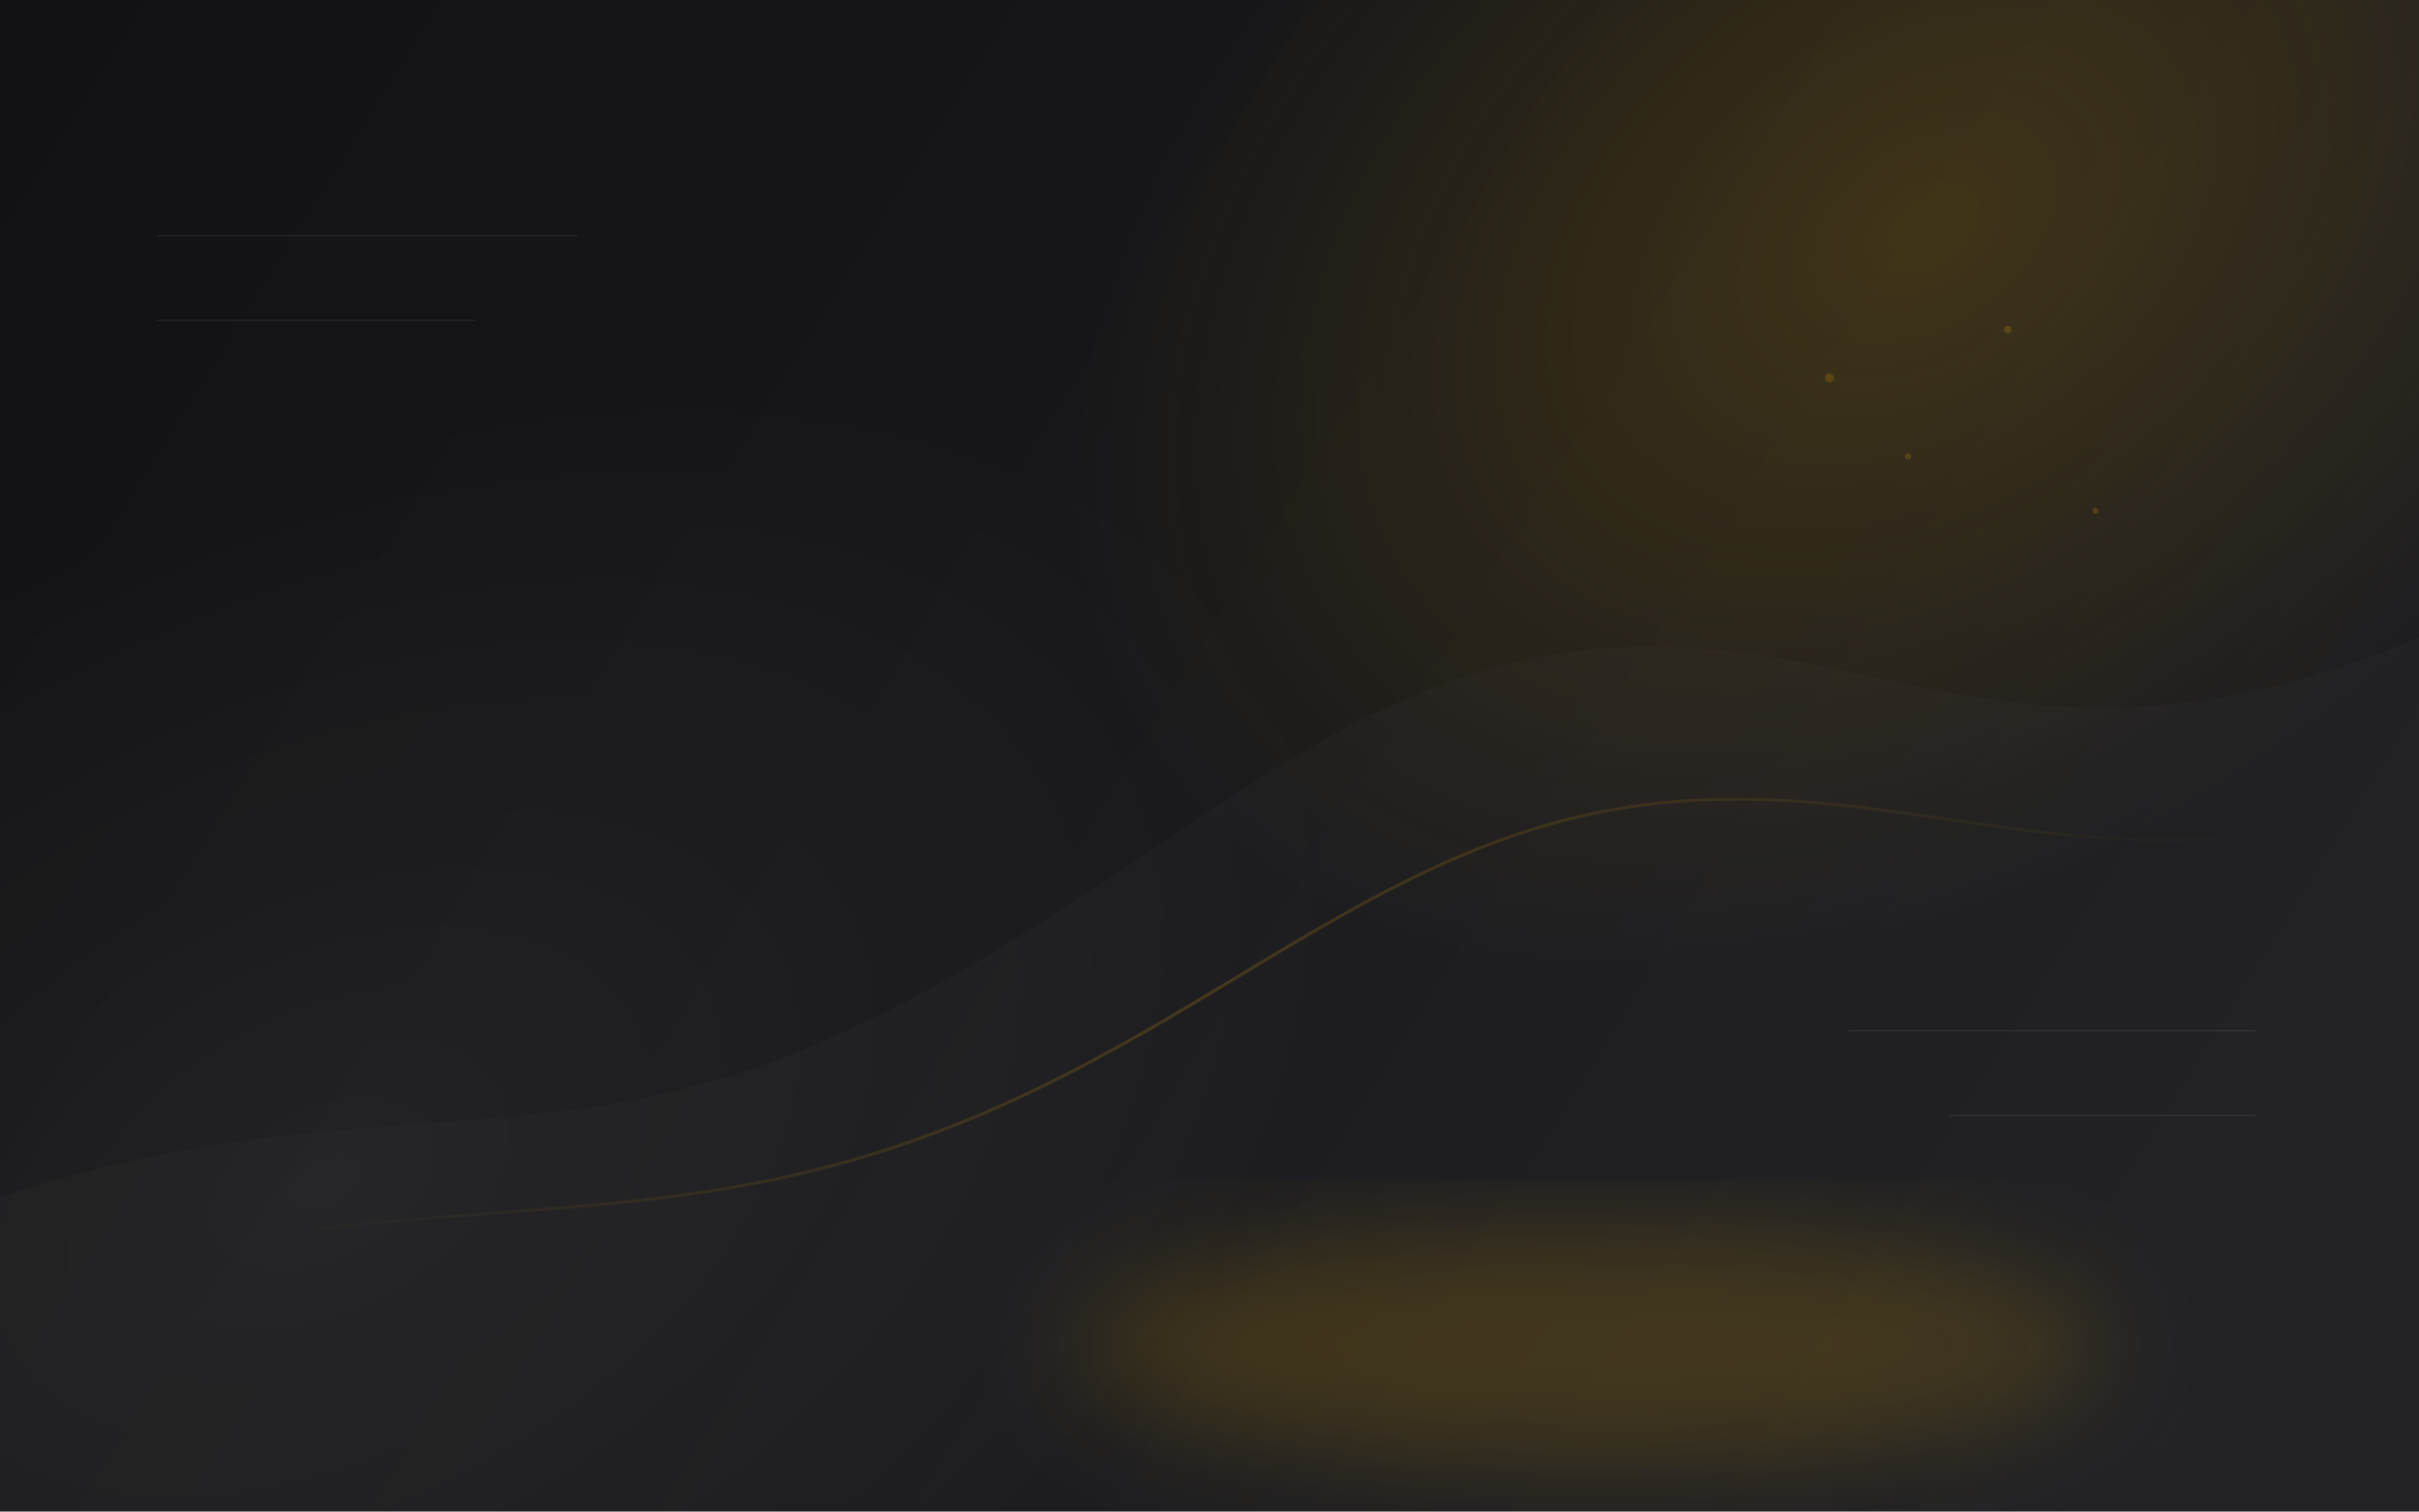
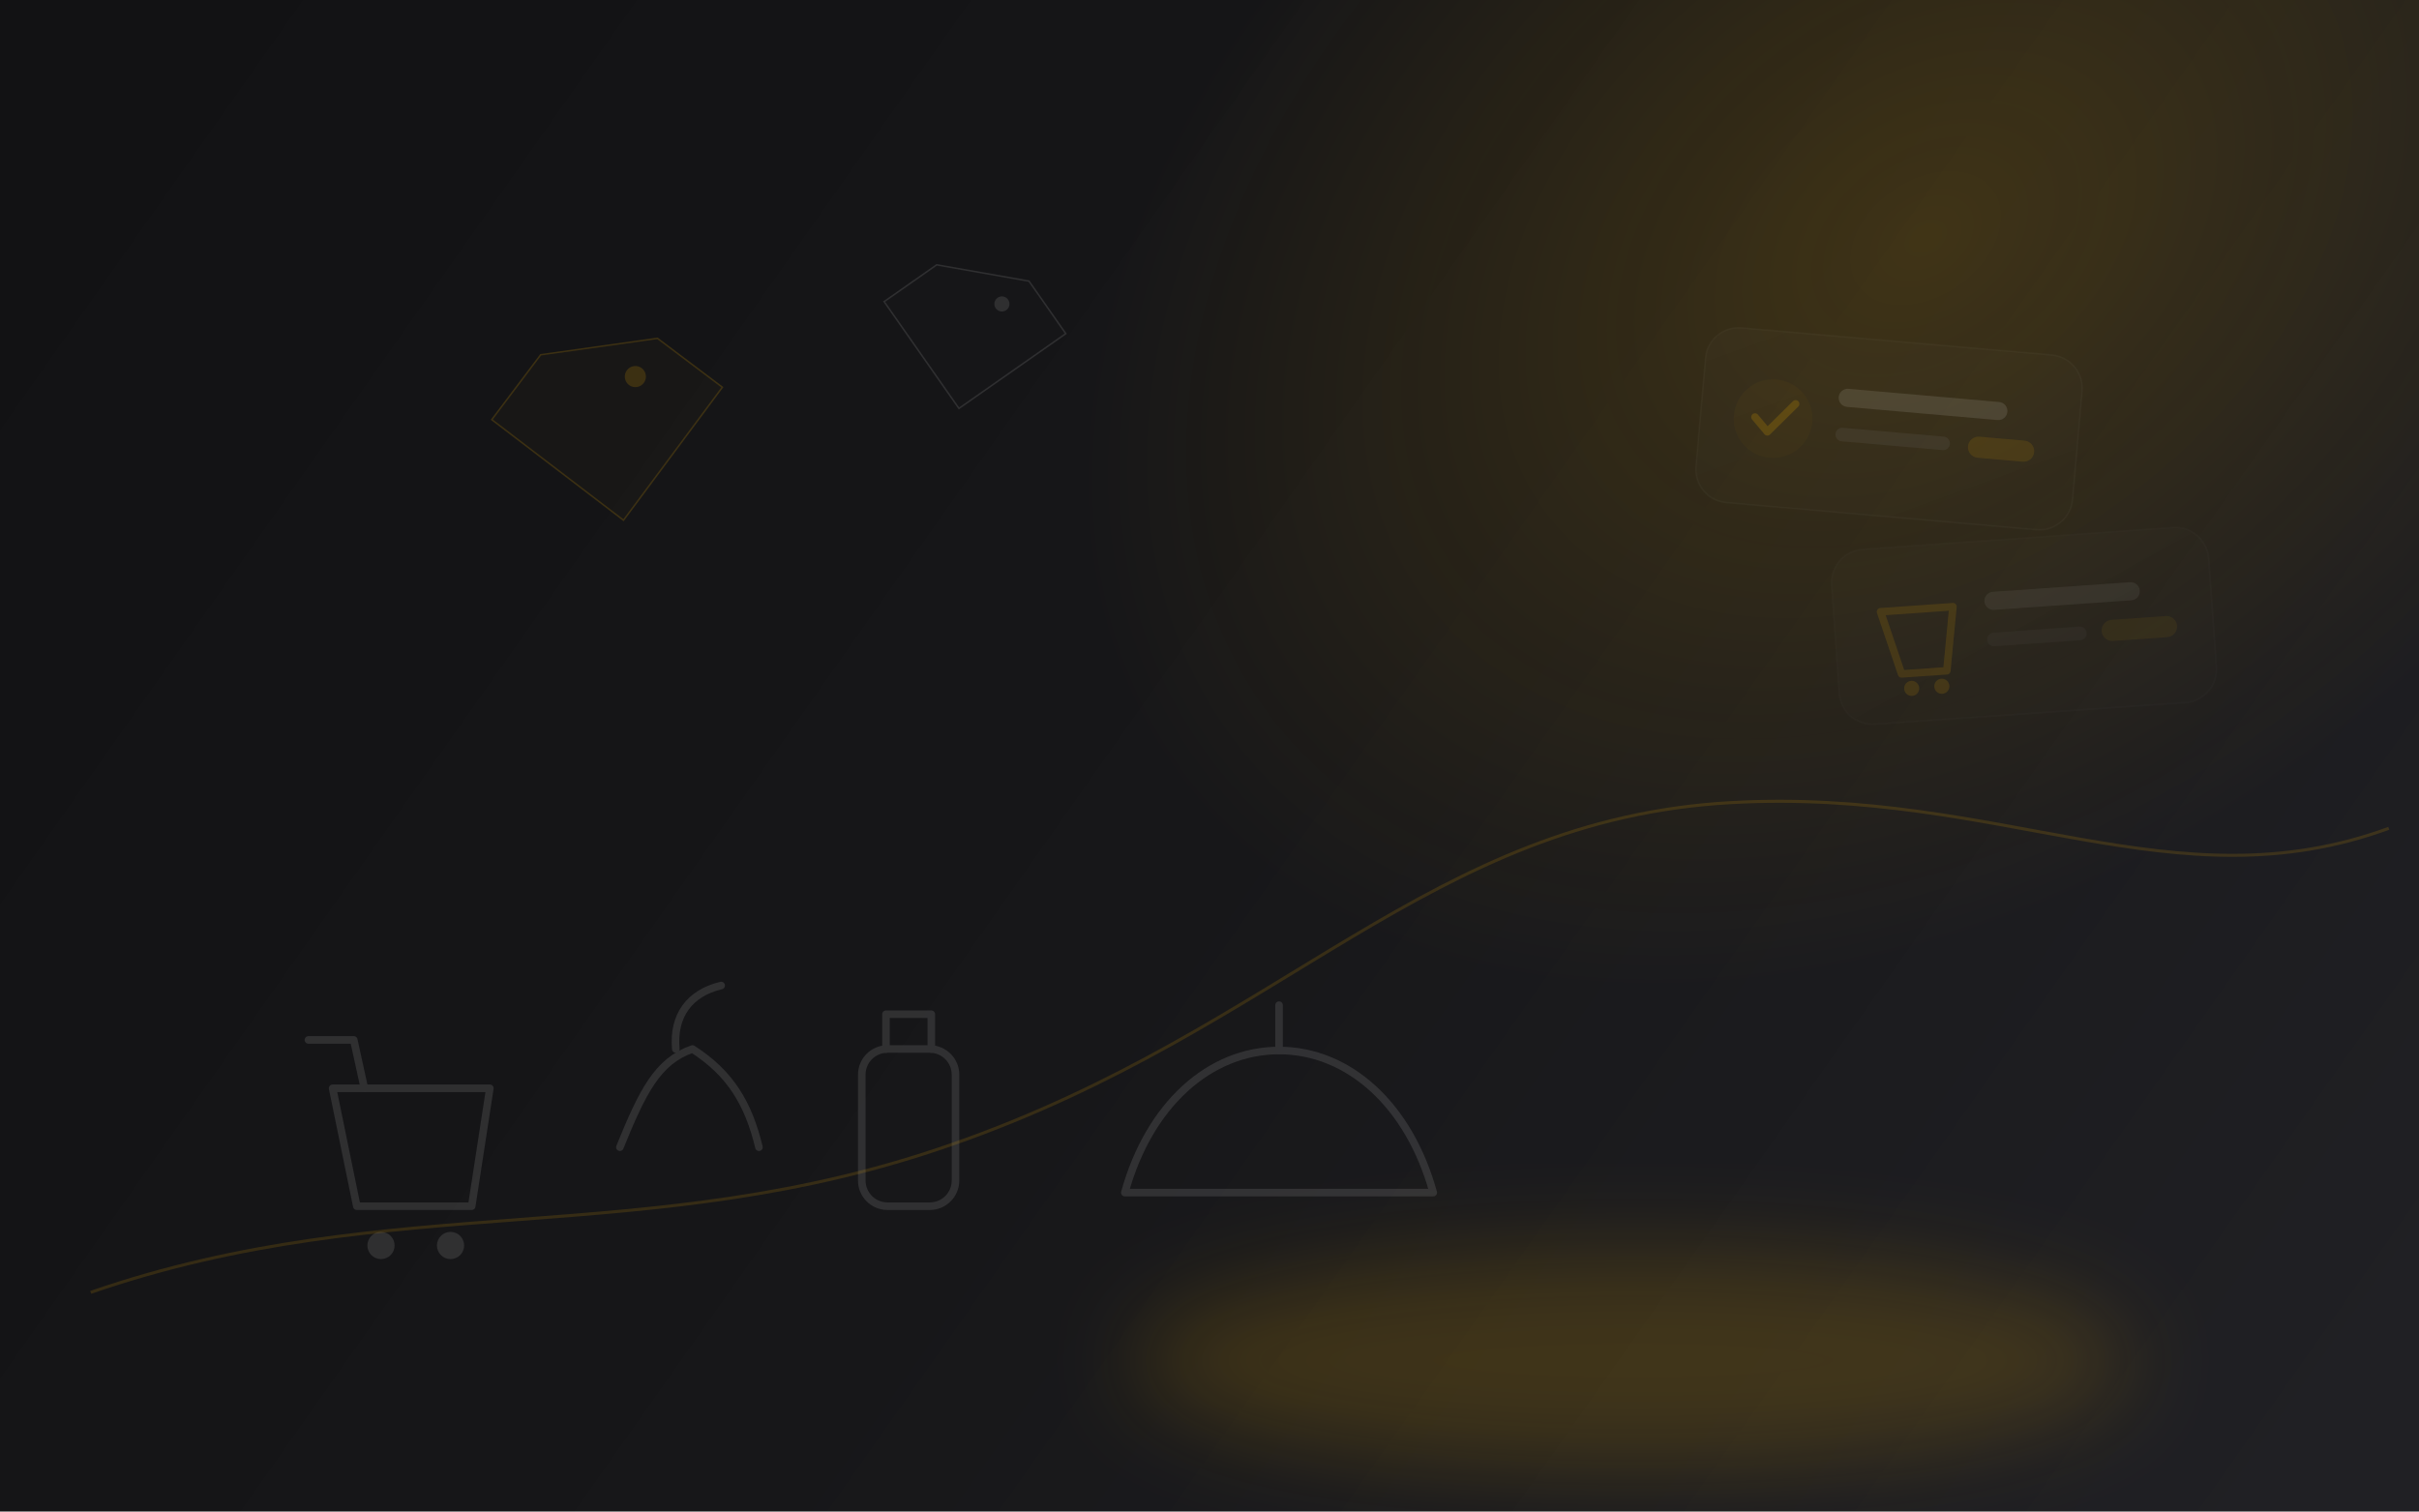
<svg xmlns="http://www.w3.org/2000/svg" viewBox="0 0 1600 1000" fill="none">
  <defs>
-     <linearGradient id="bg" x1="0" y1="0" x2="1600" y2="1000" gradientUnits="userSpaceOnUse">
+     <linearGradient id="bg" x1="90" y1="0" x2="1510" y2="1000" gradientUnits="userSpaceOnUse">
      <stop stop-color="#121214" />
-       <stop offset=".52" stop-color="#18181B" />
+       <stop offset=".52" stop-color="#171719" />
      <stop offset="1" stop-color="#202024" />
    </linearGradient>
-     <radialGradient id="glow1" cx="0" cy="0" r="1" gradientUnits="userSpaceOnUse" gradientTransform="translate(1270 150) rotate(145) scale(620 420)">
+     <radialGradient id="glow" cx="0" cy="0" r="1" gradientUnits="userSpaceOnUse" gradientTransform="translate(1270 160) rotate(145) scale(610 430)">
      <stop stop-color="#FFB800" stop-opacity=".17" />
      <stop offset="1" stop-color="#FFB800" stop-opacity="0" />
    </radialGradient>
-     <radialGradient id="glow2" cx="0" cy="0" r="1" gradientUnits="userSpaceOnUse" gradientTransform="translate(220 780) rotate(-28) scale(720 460)">
-       <stop stop-color="#FFFFFF" stop-opacity=".055" />
-       <stop offset="1" stop-color="#FFFFFF" stop-opacity="0" />
-     </radialGradient>
-     <linearGradient id="line" x1="180" y1="820" x2="1420" y2="360" gradientUnits="userSpaceOnUse">
-       <stop stop-color="#FFB800" stop-opacity="0" />
-       <stop offset=".48" stop-color="#FFB800" stop-opacity=".18" />
-       <stop offset="1" stop-color="#FFB800" stop-opacity="0" />
+     <linearGradient id="soft" x1="0" y1="0" x2="1" y2="1">
+       <stop stop-color="#fff" stop-opacity=".075" />
+       <stop offset="1" stop-color="#fff" stop-opacity=".015" />
    </linearGradient>
-     <filter id="blur" x="-20%" y="-20%" width="140%" height="140%">
-       <feGaussianBlur stdDeviation="36" />
+     <filter id="blur" x="-40%" y="-40%" width="180%" height="180%">
+       <feGaussianBlur stdDeviation="30" />
    </filter>
  </defs>
  <rect width="1600" height="1000" fill="url(#bg)" />
-   <rect width="1600" height="1000" fill="url(#glow1)" />
-   <rect width="1600" height="1000" fill="url(#glow2)" />
-   <path d="M0 792C214 721 351 765 520 699C741 612 861 445 1060 429C1244 415 1341 529 1600 422V1000H0V792Z" fill="#FFFFFF" fill-opacity=".018" />
-   <path d="M0 854C258 781 410 823 603 755C806 684 917 544 1112 530C1280 518 1400 596 1600 526" stroke="url(#line)" stroke-width="2" />
-   <g opacity=".17">
-     <circle cx="1210" cy="250" r="3" fill="#FFB800" />
-     <circle cx="1262" cy="302" r="2" fill="#FFB800" />
-     <circle cx="1328" cy="218" r="2.5" fill="#FFB800" />
-     <circle cx="1386" cy="338" r="2" fill="#FFB800" />
+   <rect width="1600" height="1000" fill="url(#glow)" />
+   <g opacity=".20" transform="translate(1130 215) rotate(5)">
+     <rect width="250" height="116" rx="22" fill="url(#soft)" stroke="#fff" stroke-opacity=".14" />
+     <circle cx="48" cy="58" r="26" fill="#FFB800" fill-opacity=".14" />
+     <path d="M36 58l9 9 17-20" stroke="#FFB800" stroke-width="5" stroke-linecap="round" stroke-linejoin="round" />
+     <rect x="90" y="34" width="112" height="12" rx="6" fill="#fff" fill-opacity=".55" />
+     <rect x="90" y="60" width="76" height="9" rx="4.5" fill="#A1A1AA" fill-opacity=".46" />
+     <rect x="178" y="58" width="44" height="14" rx="7" fill="#FFB800" fill-opacity=".55" />
  </g>
-   <g opacity=".07" stroke="#FFFFFF">
-     <path d="M104 156H382M104 212H314M1222 682H1492M1290 738H1492" />
+   <g opacity=".13" transform="translate(1210 365) rotate(-4)">
+     <rect width="250" height="116" rx="22" fill="url(#soft)" stroke="#fff" stroke-opacity=".12" />
+     <path d="M31 42h48l-7 42H42l-11-42Z" stroke="#FFB800" stroke-width="5" stroke-linejoin="round" />
+     <circle cx="48" cy="94" r="5" fill="#FFB800" />
+     <circle cx="68" cy="94" r="5" fill="#FFB800" />
+     <rect x="100" y="34" width="103" height="12" rx="6" fill="#fff" fill-opacity=".48" />
+     <rect x="100" y="61" width="66" height="9" rx="4.5" fill="#A1A1AA" fill-opacity=".4" />
+     <rect x="176" y="58" width="50" height="14" rx="7" fill="#FFB800" fill-opacity=".48" />
  </g>
+   <g opacity=".11" stroke="#fff" stroke-width="5" stroke-linecap="round" stroke-linejoin="round">
+     <path d="M220 720h104l-12 78h-76l-16-78Z" />
+     <path d="M204 688h30l7 32" />
+     <circle cx="252" cy="824" r="9" fill="#fff" stroke="none" />
+     <circle cx="298" cy="824" r="9" fill="#fff" stroke="none" />
+     <path d="M410 759c15-37 25-57 48-65 25 16 37 36 44 65" />
+     <path d="M447 694c-2-22 9-37 30-42" />
+     <rect x="570" y="694" width="62" height="104" rx="17" />
+     <path d="M586 694v-23h30v23" />
+     <path d="M744 789c16-58 56-94 102-94s86 36 102 94H744Z" />
+     <path d="M846 695v-30" />
+   </g>
+   <g opacity=".17" transform="translate(320 240) rotate(-8)">
+     <path d="M0 38 38 0h78l38 38-77 78L0 38Z" fill="#FFB800" fill-opacity=".10" stroke="#FFB800" />
+     <circle cx="98" cy="23" r="7" fill="#FFB800" />
+   </g>
+   <g opacity=".11" transform="translate(590 170) rotate(10)">
+     <path d="M0 30 30 0h62l30 30-61 61L0 30Z" fill="#fff" fill-opacity=".05" stroke="#fff" />
+     <circle cx="77" cy="18" r="5" fill="#fff" />
+   </g>
+   <path d="M60 855C260 786 428 828 630 757C848 681 946 542 1145 531C1324 521 1438 600 1580 548" stroke="#FFB800" stroke-opacity=".14" stroke-width="2" />
  <g filter="url(#blur)" opacity=".16">
-     <ellipse cx="1050" cy="890" rx="340" ry="78" fill="#FFB800" />
+     <ellipse cx="1080" cy="900" rx="330" ry="72" fill="#FFB800" />
  </g>
</svg>
